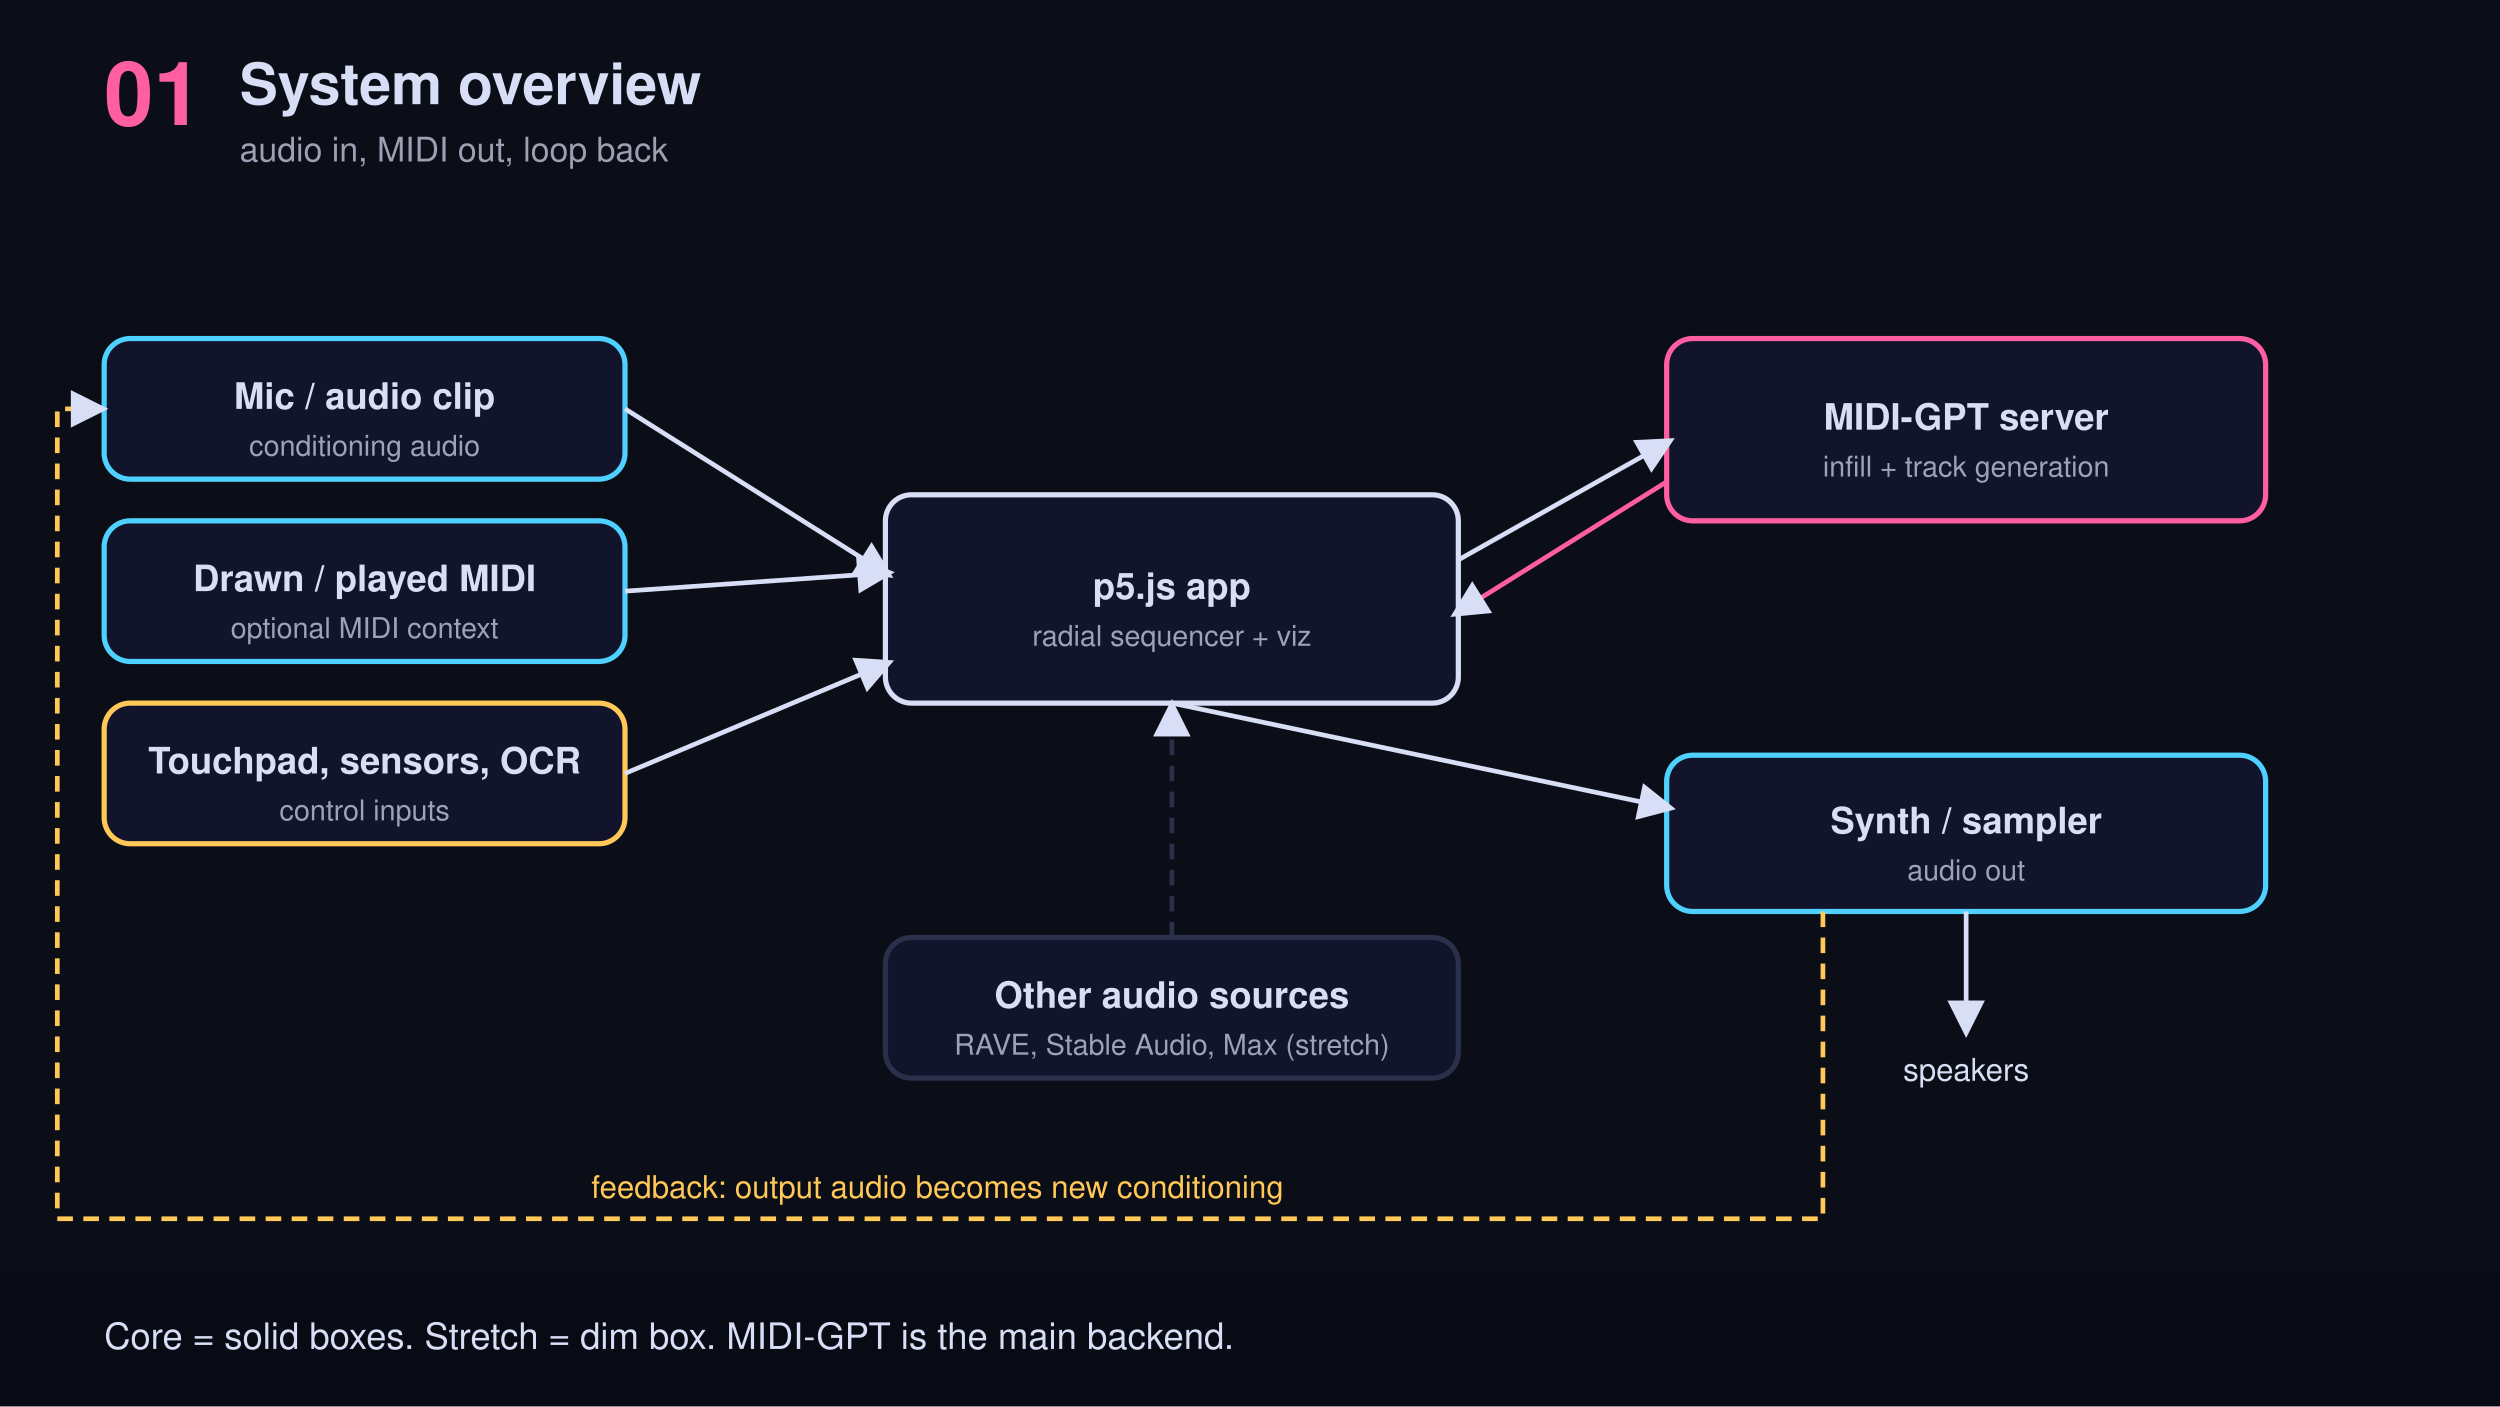
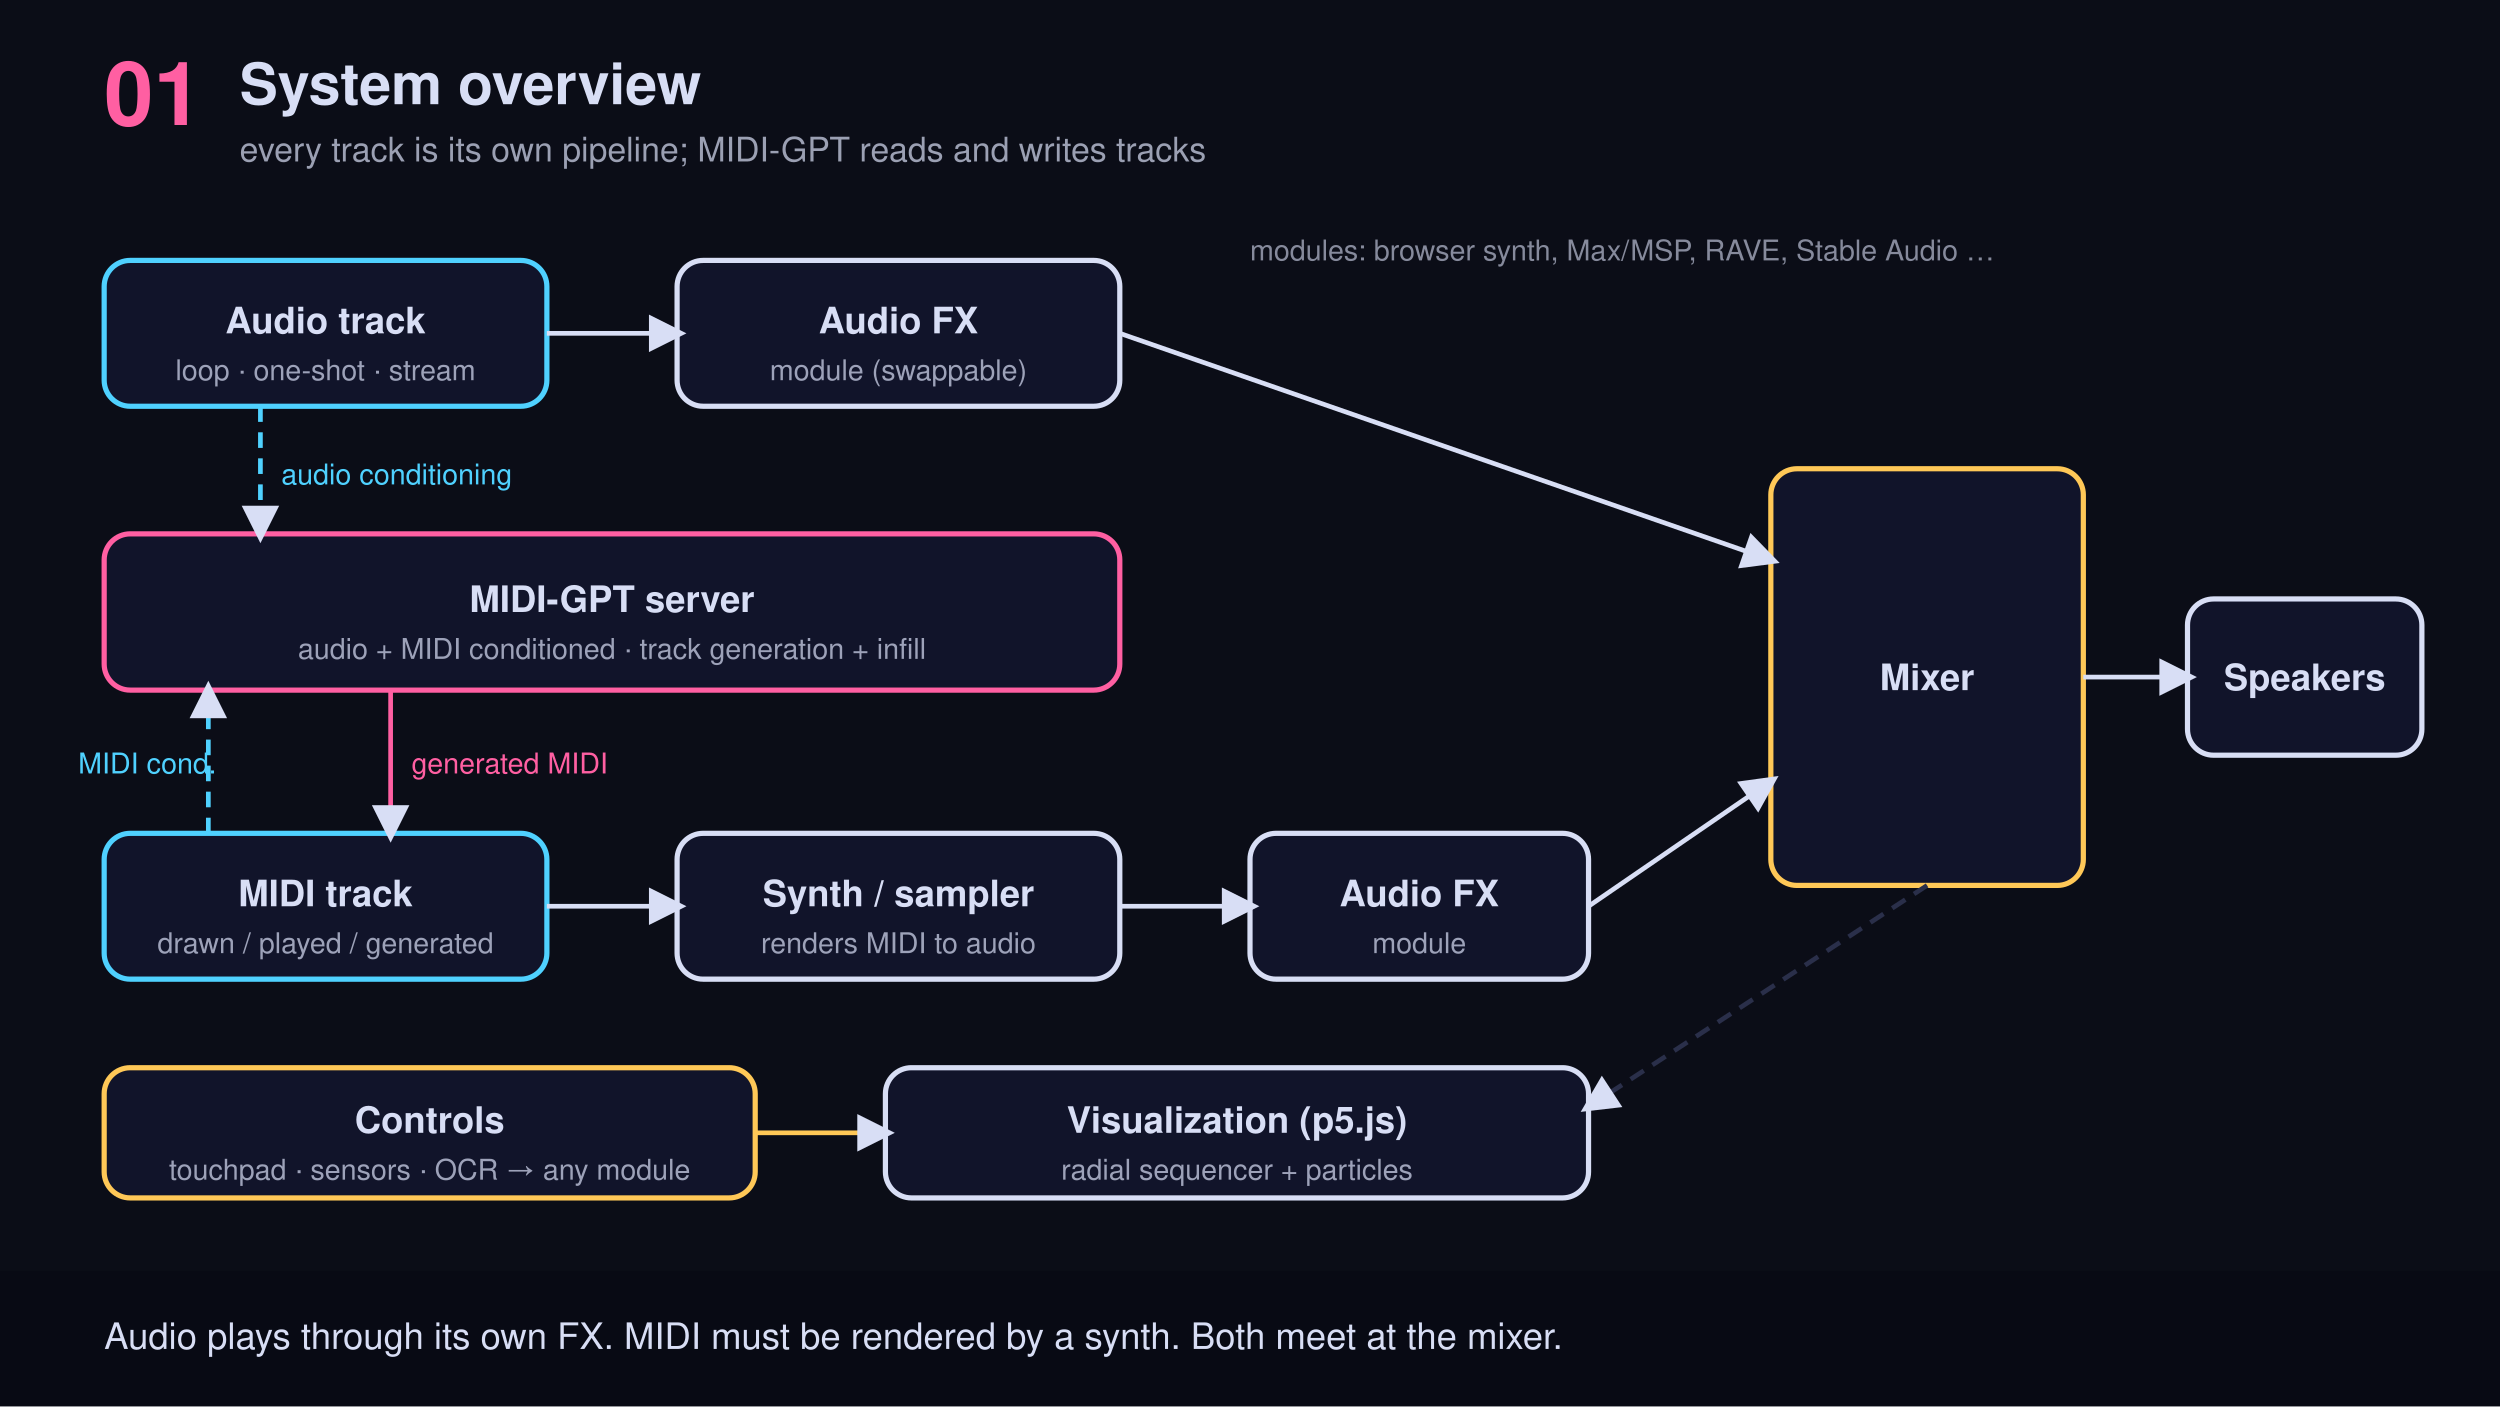
<svg xmlns="http://www.w3.org/2000/svg" viewBox="0 0 960 540" font-family="Helvetica, Arial, sans-serif">
  <defs>
    <filter id="g" x="-50%" y="-50%" width="200%" height="200%">
      <feGaussianBlur stdDeviation="4" result="b" />
      <feMerge>
        <feMergeNode in="b" />
        <feMergeNode in="SourceGraphic" />
      </feMerge>
    </filter>
    <marker id="a" markerWidth="8" markerHeight="8" refX="6" refY="4" orient="auto">
      <path d="M0,0 L8,4 L0,8 z" fill="#d8def5" />
    </marker>
  </defs>
  <rect width="960" height="540" fill="#0b0d17" />
  <text x="40" y="48" font-size="34" fill="#ff5fa2" text-anchor="start" font-weight="bold" opacity="1">01</text>
  <text x="92" y="40" font-size="22" fill="#d8def5" text-anchor="start" font-weight="bold" opacity="1">System overview</text>
-   <text x="92" y="62" font-size="13" fill="#d8def5" text-anchor="start" font-weight="normal" opacity="0.7">audio in, MIDI out, loop back</text>
-   <rect x="40" y="130" width="200" height="54" rx="10" fill="#11142a" stroke="#4fd1ff" stroke-width="2" />
-   <text x="140.0" y="157.0" font-size="14" fill="#d8def5" text-anchor="middle" font-weight="bold" opacity="1">Mic / audio clip</text>
-   <text x="140.0" y="175.0" font-size="11" fill="#d8def5" text-anchor="middle" font-weight="normal" opacity="0.7">conditioning audio</text>
-   <rect x="40" y="200" width="200" height="54" rx="10" fill="#11142a" stroke="#4fd1ff" stroke-width="2" />
-   <text x="140.0" y="227.0" font-size="14" fill="#d8def5" text-anchor="middle" font-weight="bold" opacity="1">Drawn / played MIDI</text>
-   <text x="140.0" y="245.0" font-size="11" fill="#d8def5" text-anchor="middle" font-weight="normal" opacity="0.7">optional MIDI context</text>
-   <rect x="40" y="270" width="200" height="54" rx="10" fill="#11142a" stroke="#ffc857" stroke-width="2" />
-   <text x="140.0" y="297.0" font-size="14" fill="#d8def5" text-anchor="middle" font-weight="bold" opacity="1">Touchpad, sensors, OCR</text>
-   <text x="140.0" y="315.0" font-size="11" fill="#d8def5" text-anchor="middle" font-weight="normal" opacity="0.7">control inputs</text>
-   <rect x="340" y="190" width="220" height="80" rx="10" fill="#11142a" stroke="#d8def5" stroke-width="2" />
-   <text x="450.0" y="230.0" font-size="14" fill="#d8def5" text-anchor="middle" font-weight="bold" opacity="1">p5.js app</text>
-   <text x="450.0" y="248.0" font-size="11" fill="#d8def5" text-anchor="middle" font-weight="normal" opacity="0.7">radial sequencer + viz</text>
-   <rect x="640" y="130" width="230" height="70" rx="10" fill="#11142a" stroke="#ff5fa2" stroke-width="2" />
-   <text x="755.0" y="165.0" font-size="14" fill="#d8def5" text-anchor="middle" font-weight="bold" opacity="1">MIDI-GPT server</text>
-   <text x="755.0" y="183.0" font-size="11" fill="#d8def5" text-anchor="middle" font-weight="normal" opacity="0.7">infill + track generation</text>
-   <rect x="640" y="290" width="230" height="60" rx="10" fill="#11142a" stroke="#4fd1ff" stroke-width="2" />
-   <text x="755.0" y="320.0" font-size="14" fill="#d8def5" text-anchor="middle" font-weight="bold" opacity="1">Synth / sampler</text>
-   <text x="755.0" y="338.0" font-size="11" fill="#d8def5" text-anchor="middle" font-weight="normal" opacity="0.7">audio out</text>
-   <rect x="340" y="360" width="220" height="54" rx="10" fill="#11142a" stroke="#2a2f4a" stroke-width="2" />
-   <text x="450.0" y="387.0" font-size="14" fill="#d8def5" text-anchor="middle" font-weight="bold" opacity="1">Other audio sources</text>
-   <text x="450.0" y="405.0" font-size="11" fill="#d8def5" text-anchor="middle" font-weight="normal" opacity="0.7">RAVE, Stable Audio, Max (stretch)</text>
-   <line x1="240" y1="157" x2="340" y2="220" stroke="#d8def5" stroke-width="1.8" marker-end="url(#a)" />
-   <line x1="240" y1="227" x2="340" y2="220" stroke="#d8def5" stroke-width="1.8" marker-end="url(#a)" />
-   <line x1="240" y1="297" x2="340" y2="255" stroke="#d8def5" stroke-width="1.8" marker-end="url(#a)" />
-   <line x1="560" y1="215" x2="640" y2="170" stroke="#d8def5" stroke-width="1.8" marker-end="url(#a)" />
-   <line x1="640" y1="185" x2="560" y2="235" stroke="#ff5fa2" stroke-width="1.8" marker-end="url(#a)" />
-   <line x1="450" y1="270" x2="640" y2="310" stroke="#d8def5" stroke-width="1.8" marker-end="url(#a)" />
-   <line x1="755" y1="350" x2="755" y2="395" stroke="#d8def5" stroke-width="1.8" marker-end="url(#a)" />
-   <text x="755" y="415" font-size="12" fill="#d8def5" text-anchor="middle" font-weight="normal" opacity="1">speakers</text>
-   <polyline points="700,350 700,468 22,468 22,157 38,157" fill="none" stroke="#ffc857" stroke-width="1.8" stroke-dasharray="6 4" marker-end="url(#a)" />
-   <text x="360" y="460" font-size="12" fill="#ffc857" text-anchor="middle" font-weight="normal" opacity="1">feedback: output audio becomes new conditioning</text>
-   <line x1="450" y1="360" x2="450" y2="272" stroke="#2a2f4a" stroke-width="1.8" marker-end="url(#a)" stroke-dasharray="6 4" />
+   <text x="92" y="62" font-size="13" fill="#d8def5" text-anchor="start" font-weight="normal" opacity="0.7">every track is its own pipeline; MIDI-GPT reads and writes tracks</text>
+   <rect x="40" y="100" width="170" height="56" rx="10" fill="#11142a" stroke="#4fd1ff" stroke-width="2" />
+   <text x="125.0" y="128.0" font-size="14" fill="#d8def5" text-anchor="middle" font-weight="bold" opacity="1">Audio track</text>
+   <text x="125.0" y="146.0" font-size="11" fill="#d8def5" text-anchor="middle" font-weight="normal" opacity="0.7">loop · one-shot · stream</text>
+   <rect x="260" y="100" width="170" height="56" rx="10" fill="#11142a" stroke="#d8def5" stroke-width="2" />
+   <text x="345.0" y="128.0" font-size="14" fill="#d8def5" text-anchor="middle" font-weight="bold" opacity="1">Audio FX</text>
+   <text x="345.0" y="146.0" font-size="11" fill="#d8def5" text-anchor="middle" font-weight="normal" opacity="0.7">module (swappable)</text>
+   <rect x="40" y="205" width="390" height="60" rx="10" fill="#11142a" stroke="#ff5fa2" stroke-width="2" />
+   <text x="235.0" y="235.0" font-size="14" fill="#d8def5" text-anchor="middle" font-weight="bold" opacity="1">MIDI-GPT server</text>
+   <text x="235.0" y="253.0" font-size="11" fill="#d8def5" text-anchor="middle" font-weight="normal" opacity="0.7">audio + MIDI conditioned · track generation + infill</text>
+   <rect x="40" y="320" width="170" height="56" rx="10" fill="#11142a" stroke="#4fd1ff" stroke-width="2" />
+   <text x="125.0" y="348.0" font-size="14" fill="#d8def5" text-anchor="middle" font-weight="bold" opacity="1">MIDI track</text>
+   <text x="125.0" y="366.0" font-size="11" fill="#d8def5" text-anchor="middle" font-weight="normal" opacity="0.7">drawn / played / generated</text>
+   <rect x="260" y="320" width="170" height="56" rx="10" fill="#11142a" stroke="#d8def5" stroke-width="2" />
+   <text x="345.0" y="348.0" font-size="14" fill="#d8def5" text-anchor="middle" font-weight="bold" opacity="1">Synth / sampler</text>
+   <text x="345.0" y="366.0" font-size="11" fill="#d8def5" text-anchor="middle" font-weight="normal" opacity="0.7">renders MIDI to audio</text>
+   <rect x="480" y="320" width="130" height="56" rx="10" fill="#11142a" stroke="#d8def5" stroke-width="2" />
+   <text x="545.0" y="348.0" font-size="14" fill="#d8def5" text-anchor="middle" font-weight="bold" opacity="1">Audio FX</text>
+   <text x="545.0" y="366.0" font-size="11" fill="#d8def5" text-anchor="middle" font-weight="normal" opacity="0.7">module</text>
+   <rect x="680" y="180" width="120" height="160" rx="10" fill="#11142a" stroke="#ffc857" stroke-width="2" />
+   <text x="740.0" y="265.0" font-size="14" fill="#d8def5" text-anchor="middle" font-weight="bold" opacity="1">Mixer</text>
+   <rect x="840" y="230" width="90" height="60" rx="10" fill="#11142a" stroke="#d8def5" stroke-width="2" />
+   <text x="885.0" y="265.0" font-size="14" fill="#d8def5" text-anchor="middle" font-weight="bold" opacity="1">Speakers</text>
+   <line x1="210" y1="128" x2="260" y2="128" stroke="#d8def5" stroke-width="1.8" marker-end="url(#a)" />
+   <line x1="430" y1="128" x2="680" y2="215" stroke="#d8def5" stroke-width="1.8" marker-end="url(#a)" />
+   <line x1="210" y1="348" x2="260" y2="348" stroke="#d8def5" stroke-width="1.8" marker-end="url(#a)" />
+   <line x1="430" y1="348" x2="480" y2="348" stroke="#d8def5" stroke-width="1.8" marker-end="url(#a)" />
+   <line x1="610" y1="348" x2="680" y2="300" stroke="#d8def5" stroke-width="1.8" marker-end="url(#a)" />
+   <line x1="800" y1="260" x2="840" y2="260" stroke="#d8def5" stroke-width="1.8" marker-end="url(#a)" />
+   <line x1="100" y1="156" x2="100" y2="205" stroke="#4fd1ff" stroke-width="1.8" marker-end="url(#a)" stroke-dasharray="6 4" />
+   <text x="108" y="186" font-size="11" fill="#4fd1ff" text-anchor="start" font-weight="normal" opacity="1">audio conditioning</text>
+   <line x1="80" y1="320" x2="80" y2="265" stroke="#4fd1ff" stroke-width="1.8" marker-end="url(#a)" stroke-dasharray="6 4" />
+   <text x="30" y="297" font-size="11" fill="#4fd1ff" text-anchor="start" font-weight="normal" opacity="1">MIDI cond.</text>
+   <line x1="150" y1="265" x2="150" y2="320" stroke="#ff5fa2" stroke-width="1.8" marker-end="url(#a)" />
+   <text x="158" y="297" font-size="11" fill="#ff5fa2" text-anchor="start" font-weight="normal" opacity="1">generated MIDI</text>
+   <rect x="40" y="410" width="250" height="50" rx="10" fill="#11142a" stroke="#ffc857" stroke-width="2" />
+   <text x="165.0" y="435.0" font-size="14" fill="#d8def5" text-anchor="middle" font-weight="bold" opacity="1">Controls</text>
+   <text x="165.0" y="453.0" font-size="11" fill="#d8def5" text-anchor="middle" font-weight="normal" opacity="0.7">touchpad · sensors · OCR → any module</text>
+   <rect x="340" y="410" width="270" height="50" rx="10" fill="#11142a" stroke="#d8def5" stroke-width="2" />
+   <text x="475.0" y="435.0" font-size="14" fill="#d8def5" text-anchor="middle" font-weight="bold" opacity="1">Visualization (p5.js)</text>
+   <text x="475.0" y="453.0" font-size="11" fill="#d8def5" text-anchor="middle" font-weight="normal" opacity="0.7">radial sequencer + particles</text>
+   <line x1="290" y1="435" x2="340" y2="435" stroke="#ffc857" stroke-width="1.8" marker-end="url(#a)" />
+   <line x1="740" y1="340" x2="610" y2="425" stroke="#2a2f4a" stroke-width="1.8" marker-end="url(#a)" stroke-dasharray="6 4" />
+   <text x="480" y="100" font-size="11" fill="#d8def5" text-anchor="start" font-weight="normal" opacity="0.6">modules: browser synth, Max/MSP, RAVE, Stable Audio …</text>
  <rect x="0" y="488" width="960" height="52" fill="#080a14" />
-   <text x="40" y="518" font-size="14" fill="#d8def5" text-anchor="start" font-weight="normal" opacity="1">Core = solid boxes. Stretch = dim box. MIDI-GPT is the main backend.</text>
+   <text x="40" y="518" font-size="14" fill="#d8def5" text-anchor="start" font-weight="normal" opacity="1">Audio plays through its own FX. MIDI must be rendered by a synth. Both meet at the mixer.</text>
</svg>
